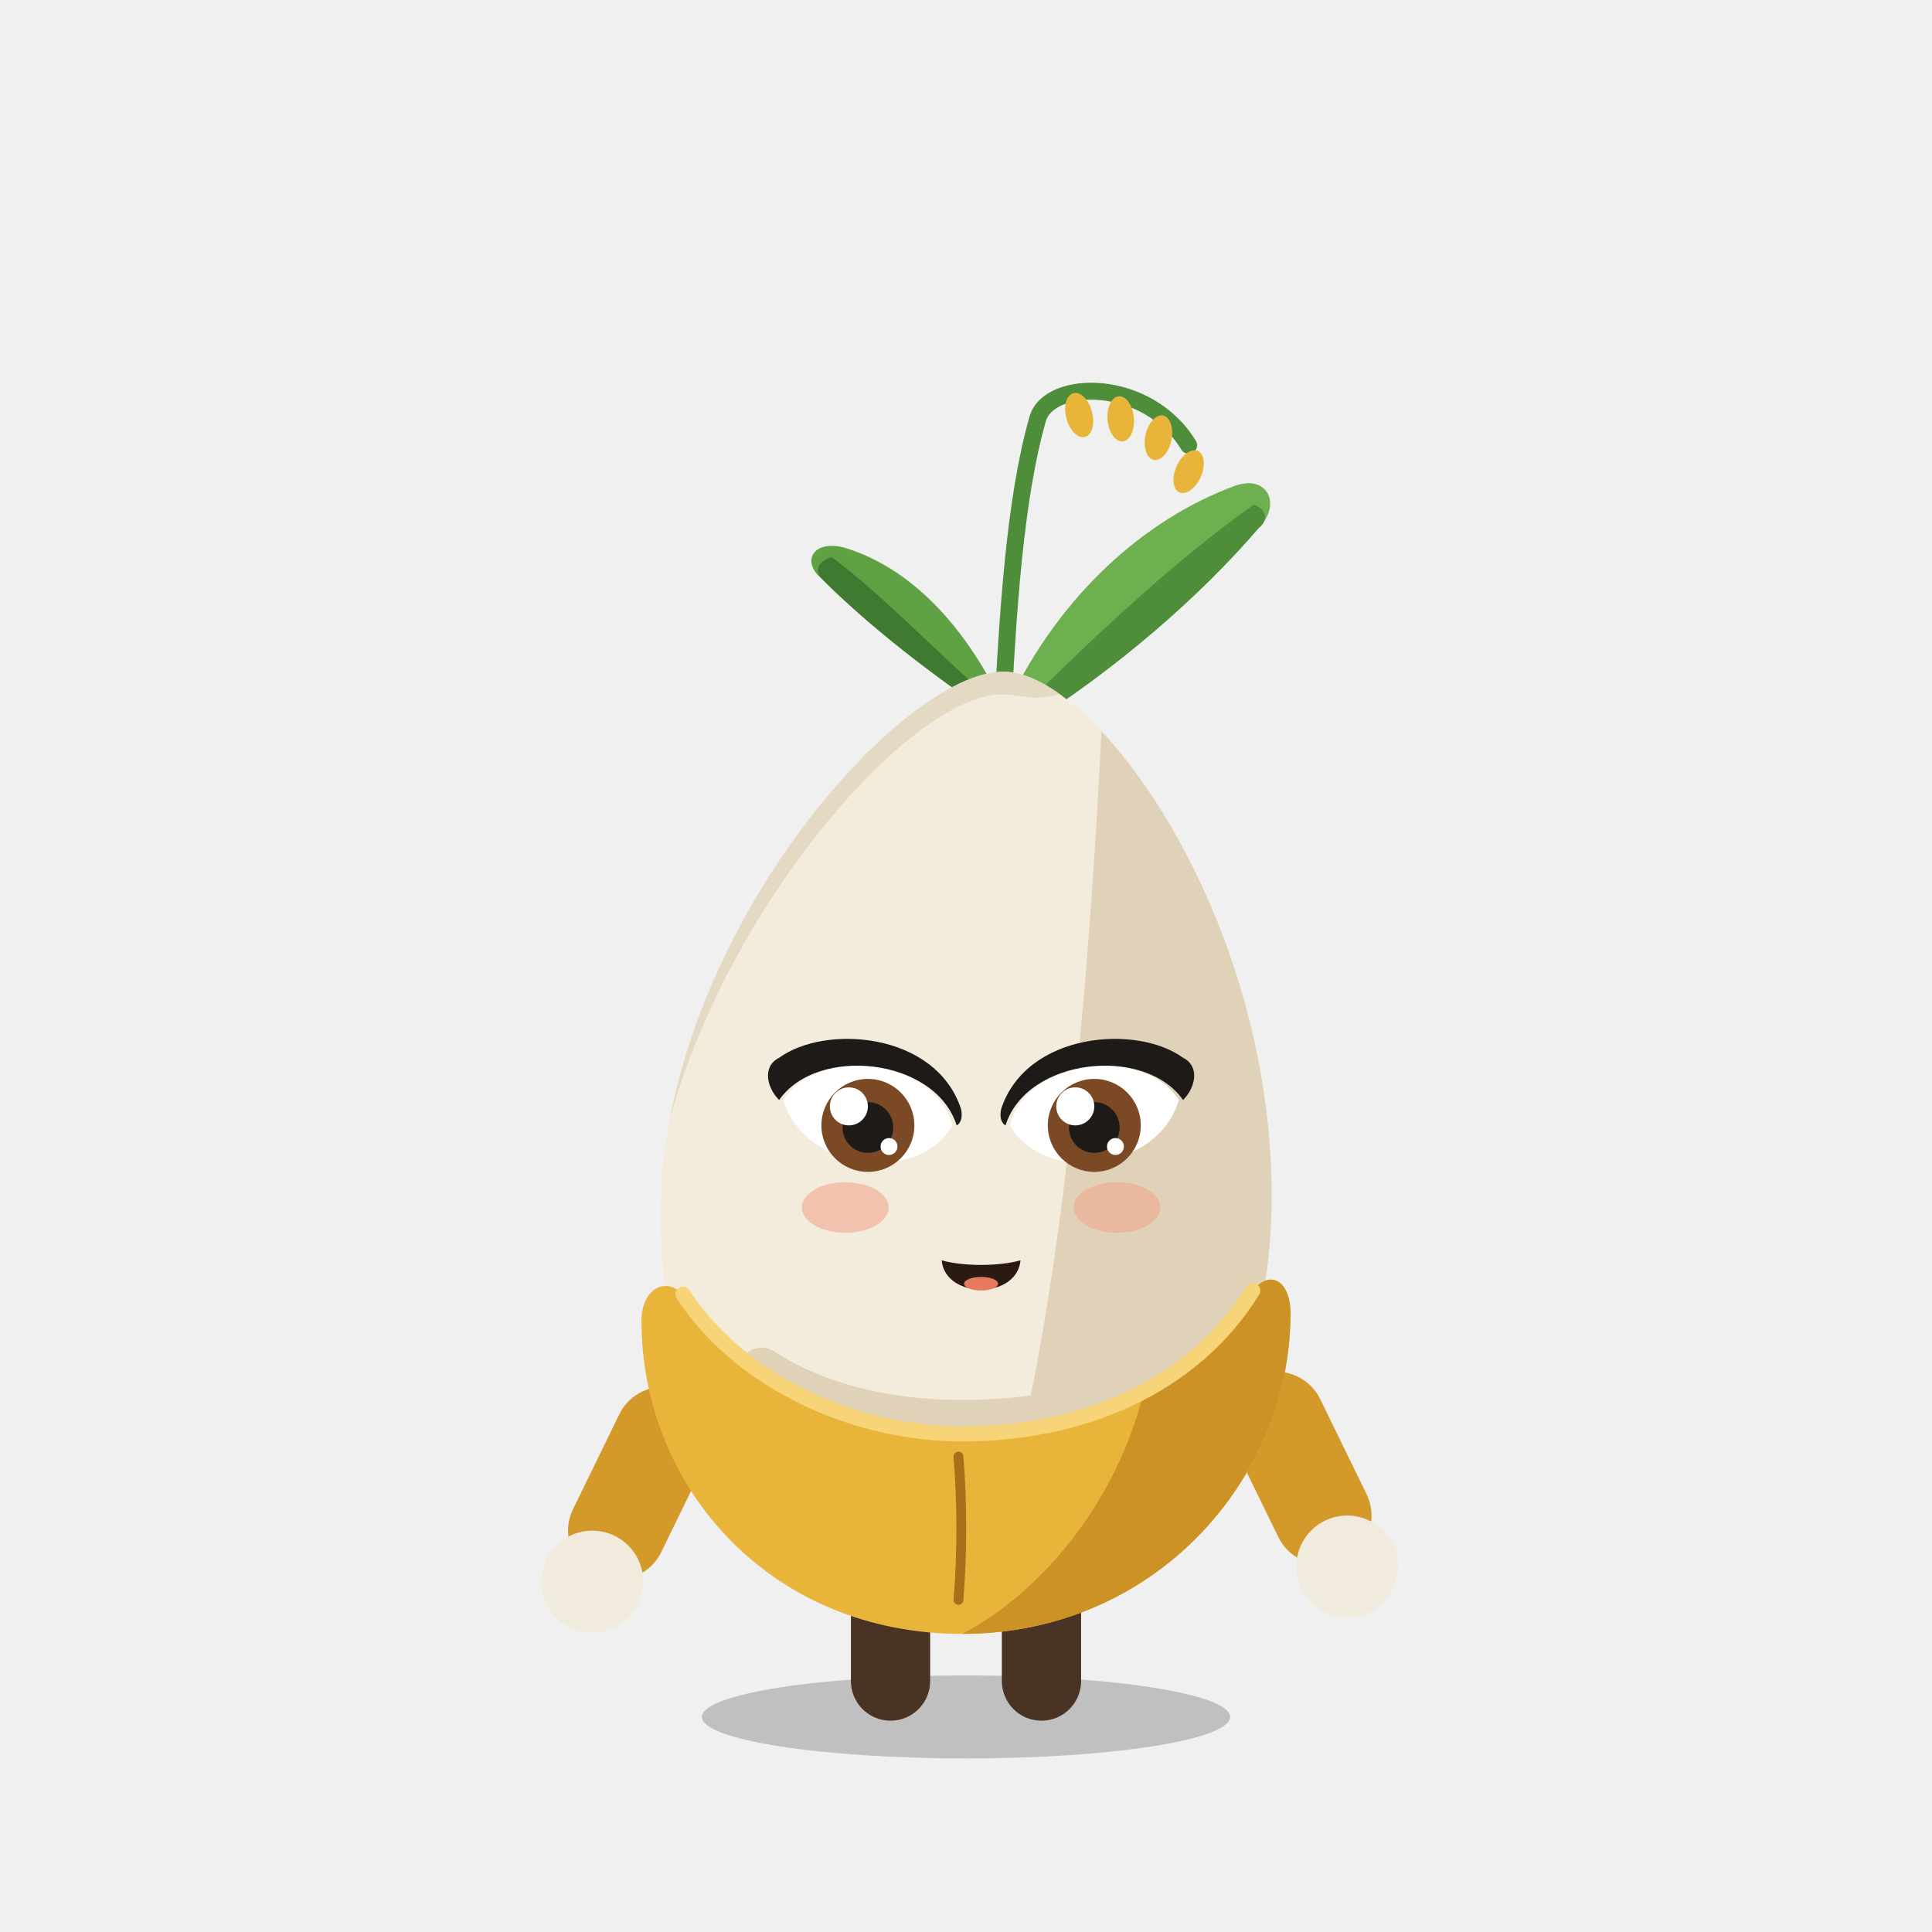
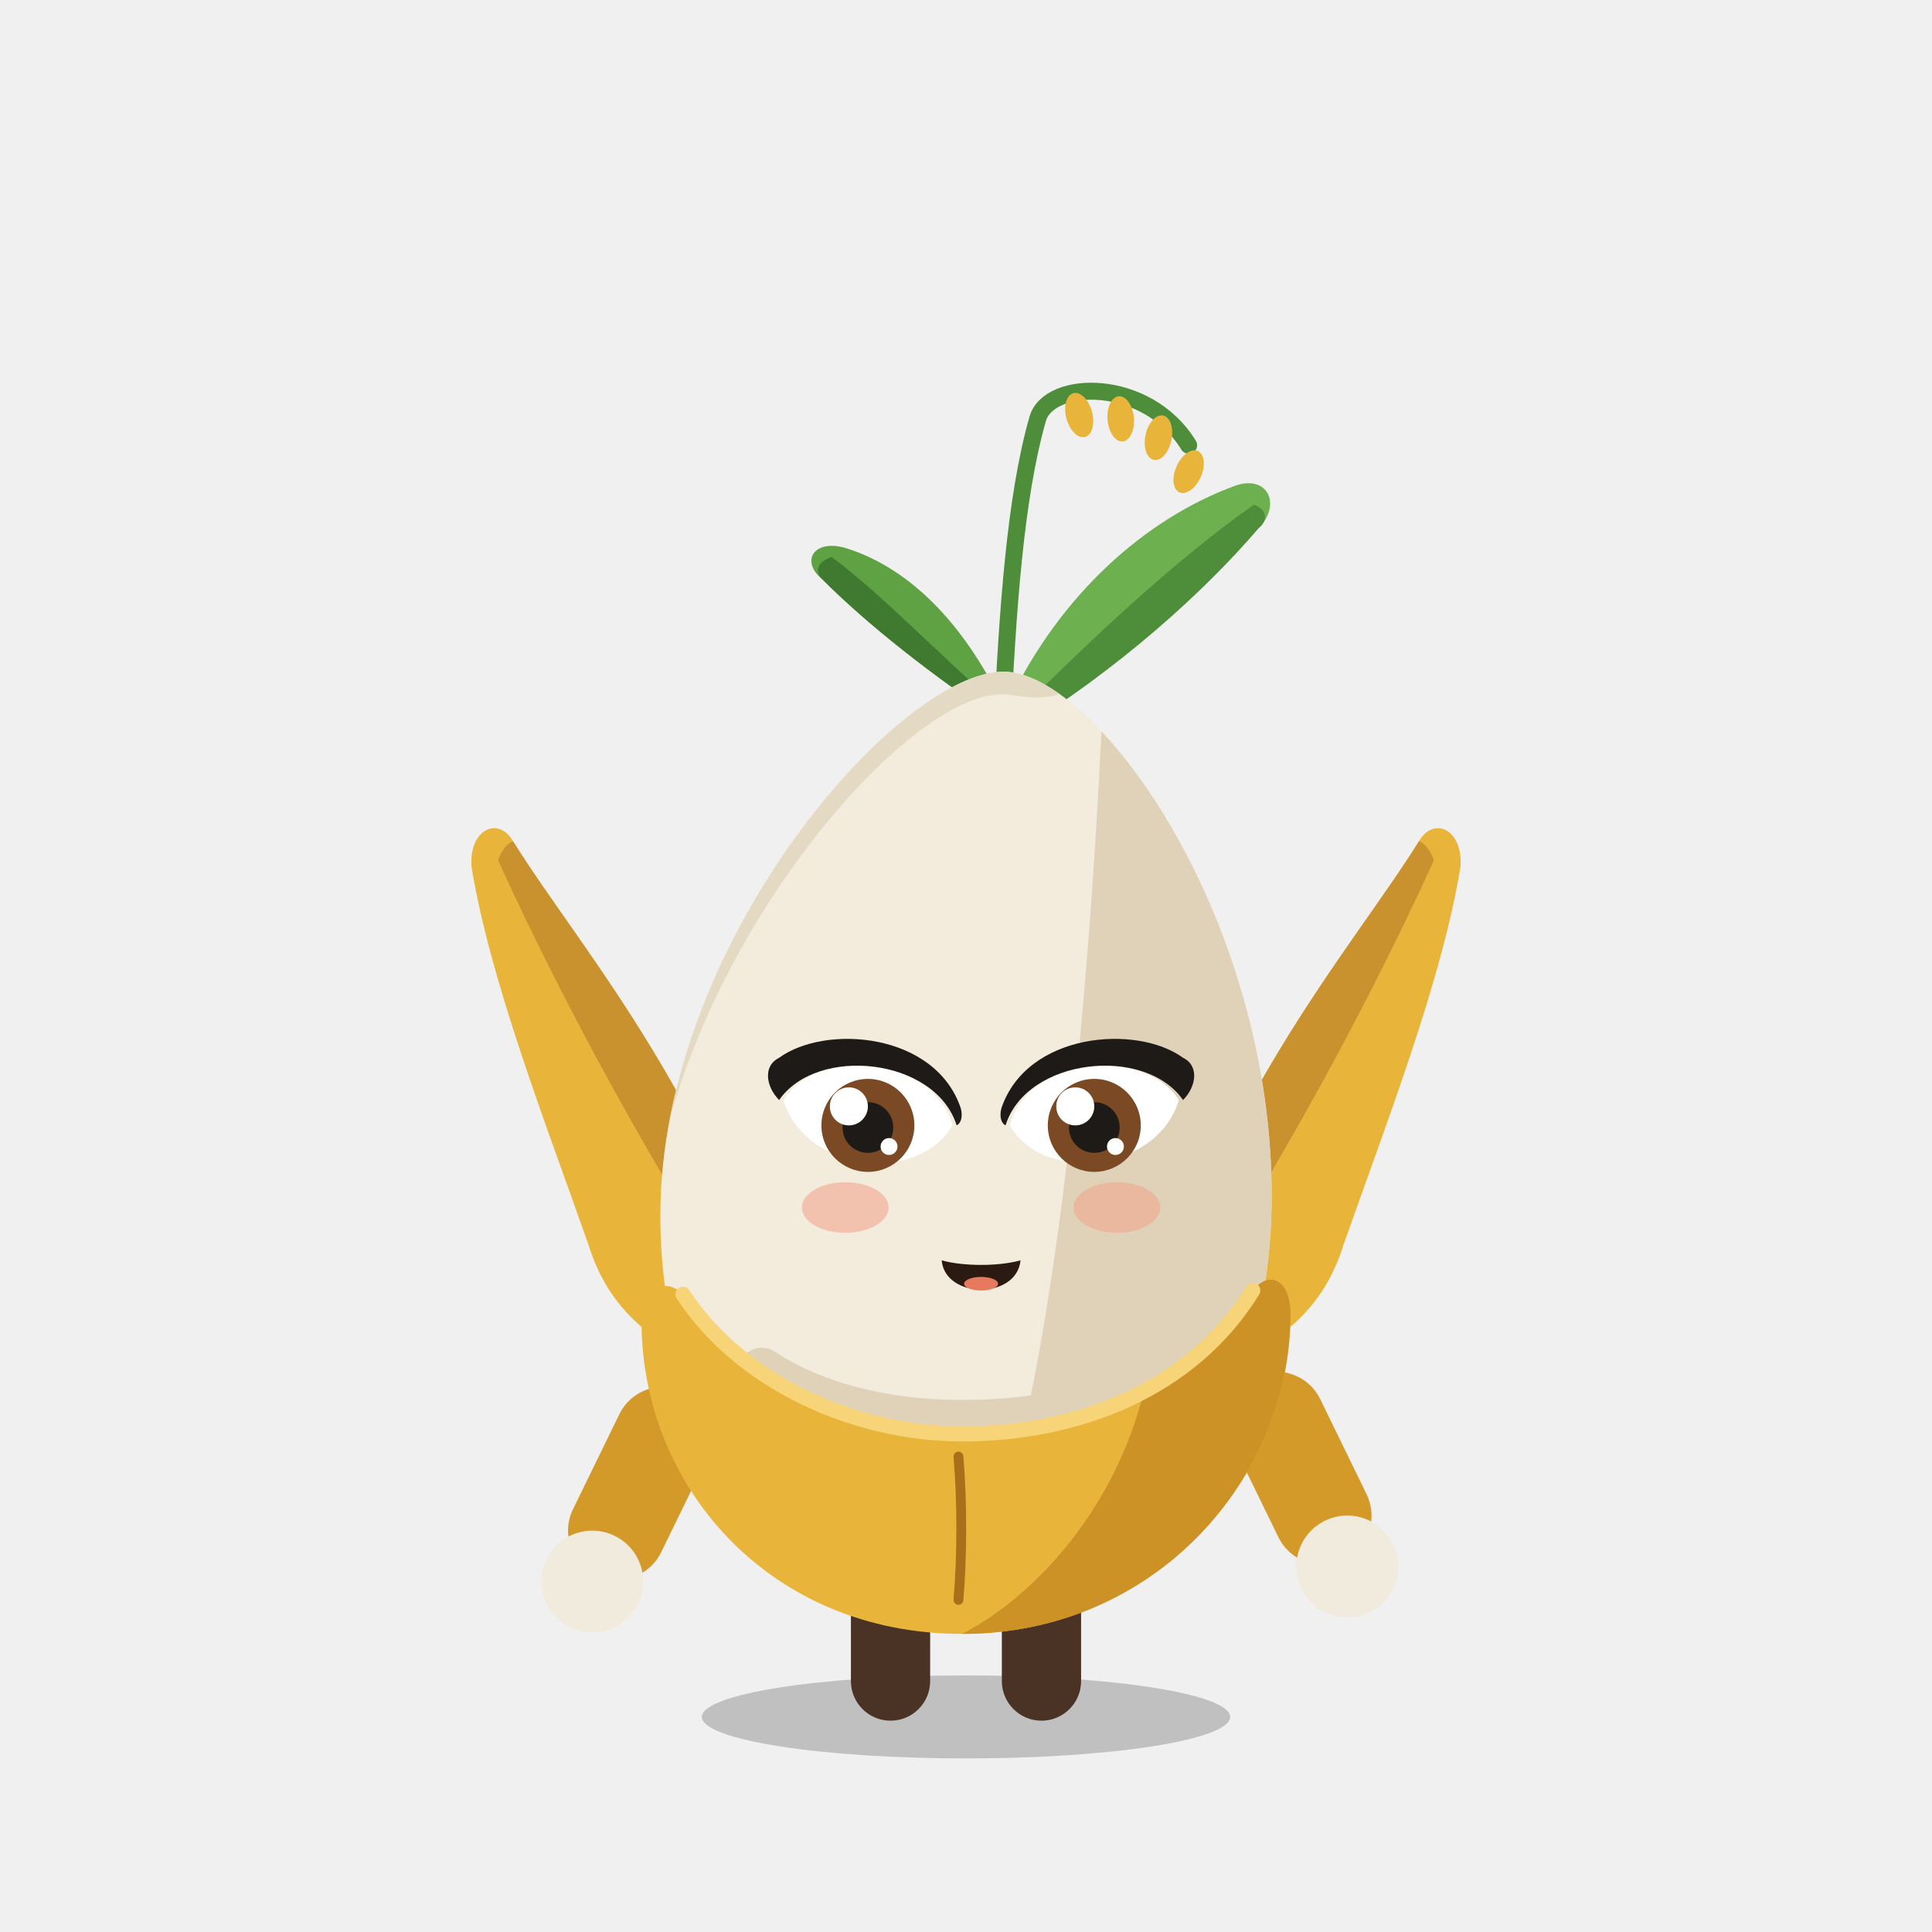
<svg xmlns="http://www.w3.org/2000/svg" viewBox="0 0 512 512" width="512" height="512" role="img" aria-label="น้องหอมทอง มาสคอต AMC">
  <defs>
    <g id="ht-eyeL">
      <path d="M20 2C16-14-12-17-20-4C-15 13 12 16 20 2Z" fill="#fff" />
      <circle cy="2" r="11" fill="#7B4A24" />
      <circle cy="2.5" r="6" fill="#1E1A17" />
      <circle cx="-4.5" cy="-2.5" r="4.5" fill="#fff" />
      <circle cx="5" cy="7" r="2" fill="#fff" />
      <path d="M21 2C16-14-12-17-21-4C-24-7-25-12-21-14C-10-22 16-20 22-2C22.5 0 22 1.5 21 2Z" fill="#1E1A17" />
    </g>
    <g id="ht-eyeR">
      <path d="M-20 2C-16-14 12-17 20-4C15 13-12 16-20 2Z" fill="#fff" />
      <circle cy="2" r="11" fill="#7B4A24" />
      <circle cy="2.5" r="6" fill="#1E1A17" />
      <circle cx="-4.5" cy="-2.5" r="4.5" fill="#fff" />
      <circle cx="5" cy="7" r="2" fill="#fff" />
      <path d="M-21 2C-16-14 12-17 21-4C24-7 25-12 21-14C10-22-16-20-22-2C-22.5 0-22 1.5-21 2Z" fill="#1E1A17" />
    </g>
  </defs>
  <ellipse cx="256" cy="455" rx="70" ry="11" fill="#000" fill-opacity=".2" />
  <g transform="translate(256 452)">
    <rect x="-30.5" y="-36" width="21" height="40" rx="10.5" fill="#4A3324" />
    <rect x="9.5" y="-36" width="21" height="40" rx="10.5" fill="#4A3324" />
    <g transform="translate(0 -30)">
+       <path d="M-46-56C-68-58-92-66-100-92C-112-126-126-162-131-192C-132-202-124-206-120-199C-102-170-64-128-46-56Z" fill="#E8B53A" />
+       <path d="M-120-199C-102-170-64-128-46-56C-76-100-104-150-124-194C-123-197-121-199-120-199Z" fill="#C9922E" />
+       <path d="M46-56C68-58 92-66 100-92C112-126 126-162 131-192C132-202 124-206 120-199C102-170 64-128 46-56Z" fill="#E8B53A" />
+       <path d="M120-199C102-170 64-128 46-56C76-100 104-150 124-194C123-197 121-199 120-199Z" fill="#C9922E" />
      <g transform="translate(-4 40)">
        <g transform="translate(14 -282) scale(1.2)">
          <path d="M-1 4C-10-14-22-25-35-29C-42-31-45-26-40-22C-30-12-16-1-1 9Z" fill="#5FA244" />
          <path d="M-38-27C-41-26-42-24-40-22C-30-12-16-1-1 9C-1 8-1 7-1 6C-14-5-26-18-38-27Z" fill="#3F7A30" />
        </g>
        <path d="M13.5-268C15-300 17-330 23-351C26-361.5 52-362 63-344" fill="none" stroke="#4E8E3B" stroke-width="4.5" stroke-linecap="round" />
        <g transform="translate(14 -282) scale(1.25)">
          <path d="M1 5C12-18 30-34 49-41C56-43.5 59-37 54-32C42-18 24-2 3 11Z" fill="#6DB04F" />
          <path d="M53-37C56-36 56-33.5 54-32C42-18 24-2 3 11C2 10 2 9 2 8C18-8 36-25 53-37Z" fill="#4E8E3B" />
        </g>
        <g transform="translate(23 -351)" fill="#E8B53A">
          <ellipse rx="3.5" ry="6" transform="translate(11 -1) rotate(-15)" />
          <ellipse rx="3.5" ry="6" transform="translate(22 0) rotate(-5)" />
          <ellipse rx="3.5" ry="6" transform="translate(32 5) rotate(12)" />
          <ellipse rx="3.5" ry="6" transform="translate(40 14) rotate(24)" />
        </g>
      </g>
      <g transform="translate(80 -50) rotate(64)">
        <rect x="-8" y="-13" width="54" height="26" rx="13" fill="#D39A2A" />
        <circle cx="48" r="13.5" fill="#F1EBDD" />
      </g>
      <g transform="translate(-78 -46) rotate(116)">
        <rect x="-8" y="-13" width="54" height="26" rx="13" fill="#D39A2A" />
        <circle cx="48" r="13.5" fill="#F1EBDD" />
      </g>
      <path d="M10-244C34-244 81-180 81-105C81-45 46 6-1 6C-48 6-81-42-81-100C-81-172-18-244 10-244Z" fill="#F3EBDB" />
      <path d="M35.9-228.2C58-204.6 81-157.5 81-105C81-45 46 6-1 6C24-40 33-168 35.9-228.2Z" fill="#DFD2B8" />
      <path d="M-78.4-125.8C-66.4-188.2-14.6-244 10-244C14.3-244 19.4-241.9 24.8-238.1C18.4-236 13.6-238 9.5-238C-13.9-238-62.2-183.9-78.4-125.8Z" fill="#E4D9C2" />
      <g transform="translate(4 -116)">
        <ellipse cx="-36" cy="14" rx="11.5" ry="6.7" fill="#F2A08A" fill-opacity=".55" />
        <ellipse cx="36" cy="14" rx="11.5" ry="6.7" fill="#F2A08A" fill-opacity=".55" />
        <use href="#ht-eyeL" transform="translate(-30 -10) scale(1.12)" />
        <use href="#ht-eyeR" transform="translate(30 -10) scale(1.12)" />
        <g transform="translate(0 28)">
          <path transform="scale(.95 .9)" d="M-11 0C-5 1.8 5 1.8 11 0C10 11.5-10 11.5-11 0Z" fill="#2A1A12" />
          <ellipse cy="6.2" rx="4.5" ry="1.8" fill="#E77A5E" />
        </g>
      </g>
      <path pathLength="100" stroke-dasharray="80 100" stroke-dashoffset="-10" transform="translate(0 -3)" d="M-62-62C-48-49-26-42-1-42C26-42 48-49 62-62" fill="none" stroke="#DFD2B8" stroke-width="12" stroke-linecap="round" />
      <path d="M86-74C86-30 50 11-1 11C-52 11-86-28-86-72C-86-80-80-84-75-79C-60-56-30-42-1-42C30-42 60-54 76-80C81-86 86-82 86-74Z" fill="#E8B53A" />
      <path d="M47.1-53.2C58.8-59.4 68.8-68.3 76-80C81-86 86-82 86-74C86-30 50 11-1 11C20 0 40-24 47.1-53.2Z" fill="#CC9226" />
      <path d="M-2-36C-1-24-1-10-2 2" fill="none" stroke="#A8701A" stroke-width="2.6" stroke-linecap="round" />
      <path d="M-75-79C-60-56-30-42-1-42C30-42 60-54 76-80" fill="none" stroke="#F7D477" stroke-width="4" stroke-linecap="round" />
    </g>
  </g>
</svg>
